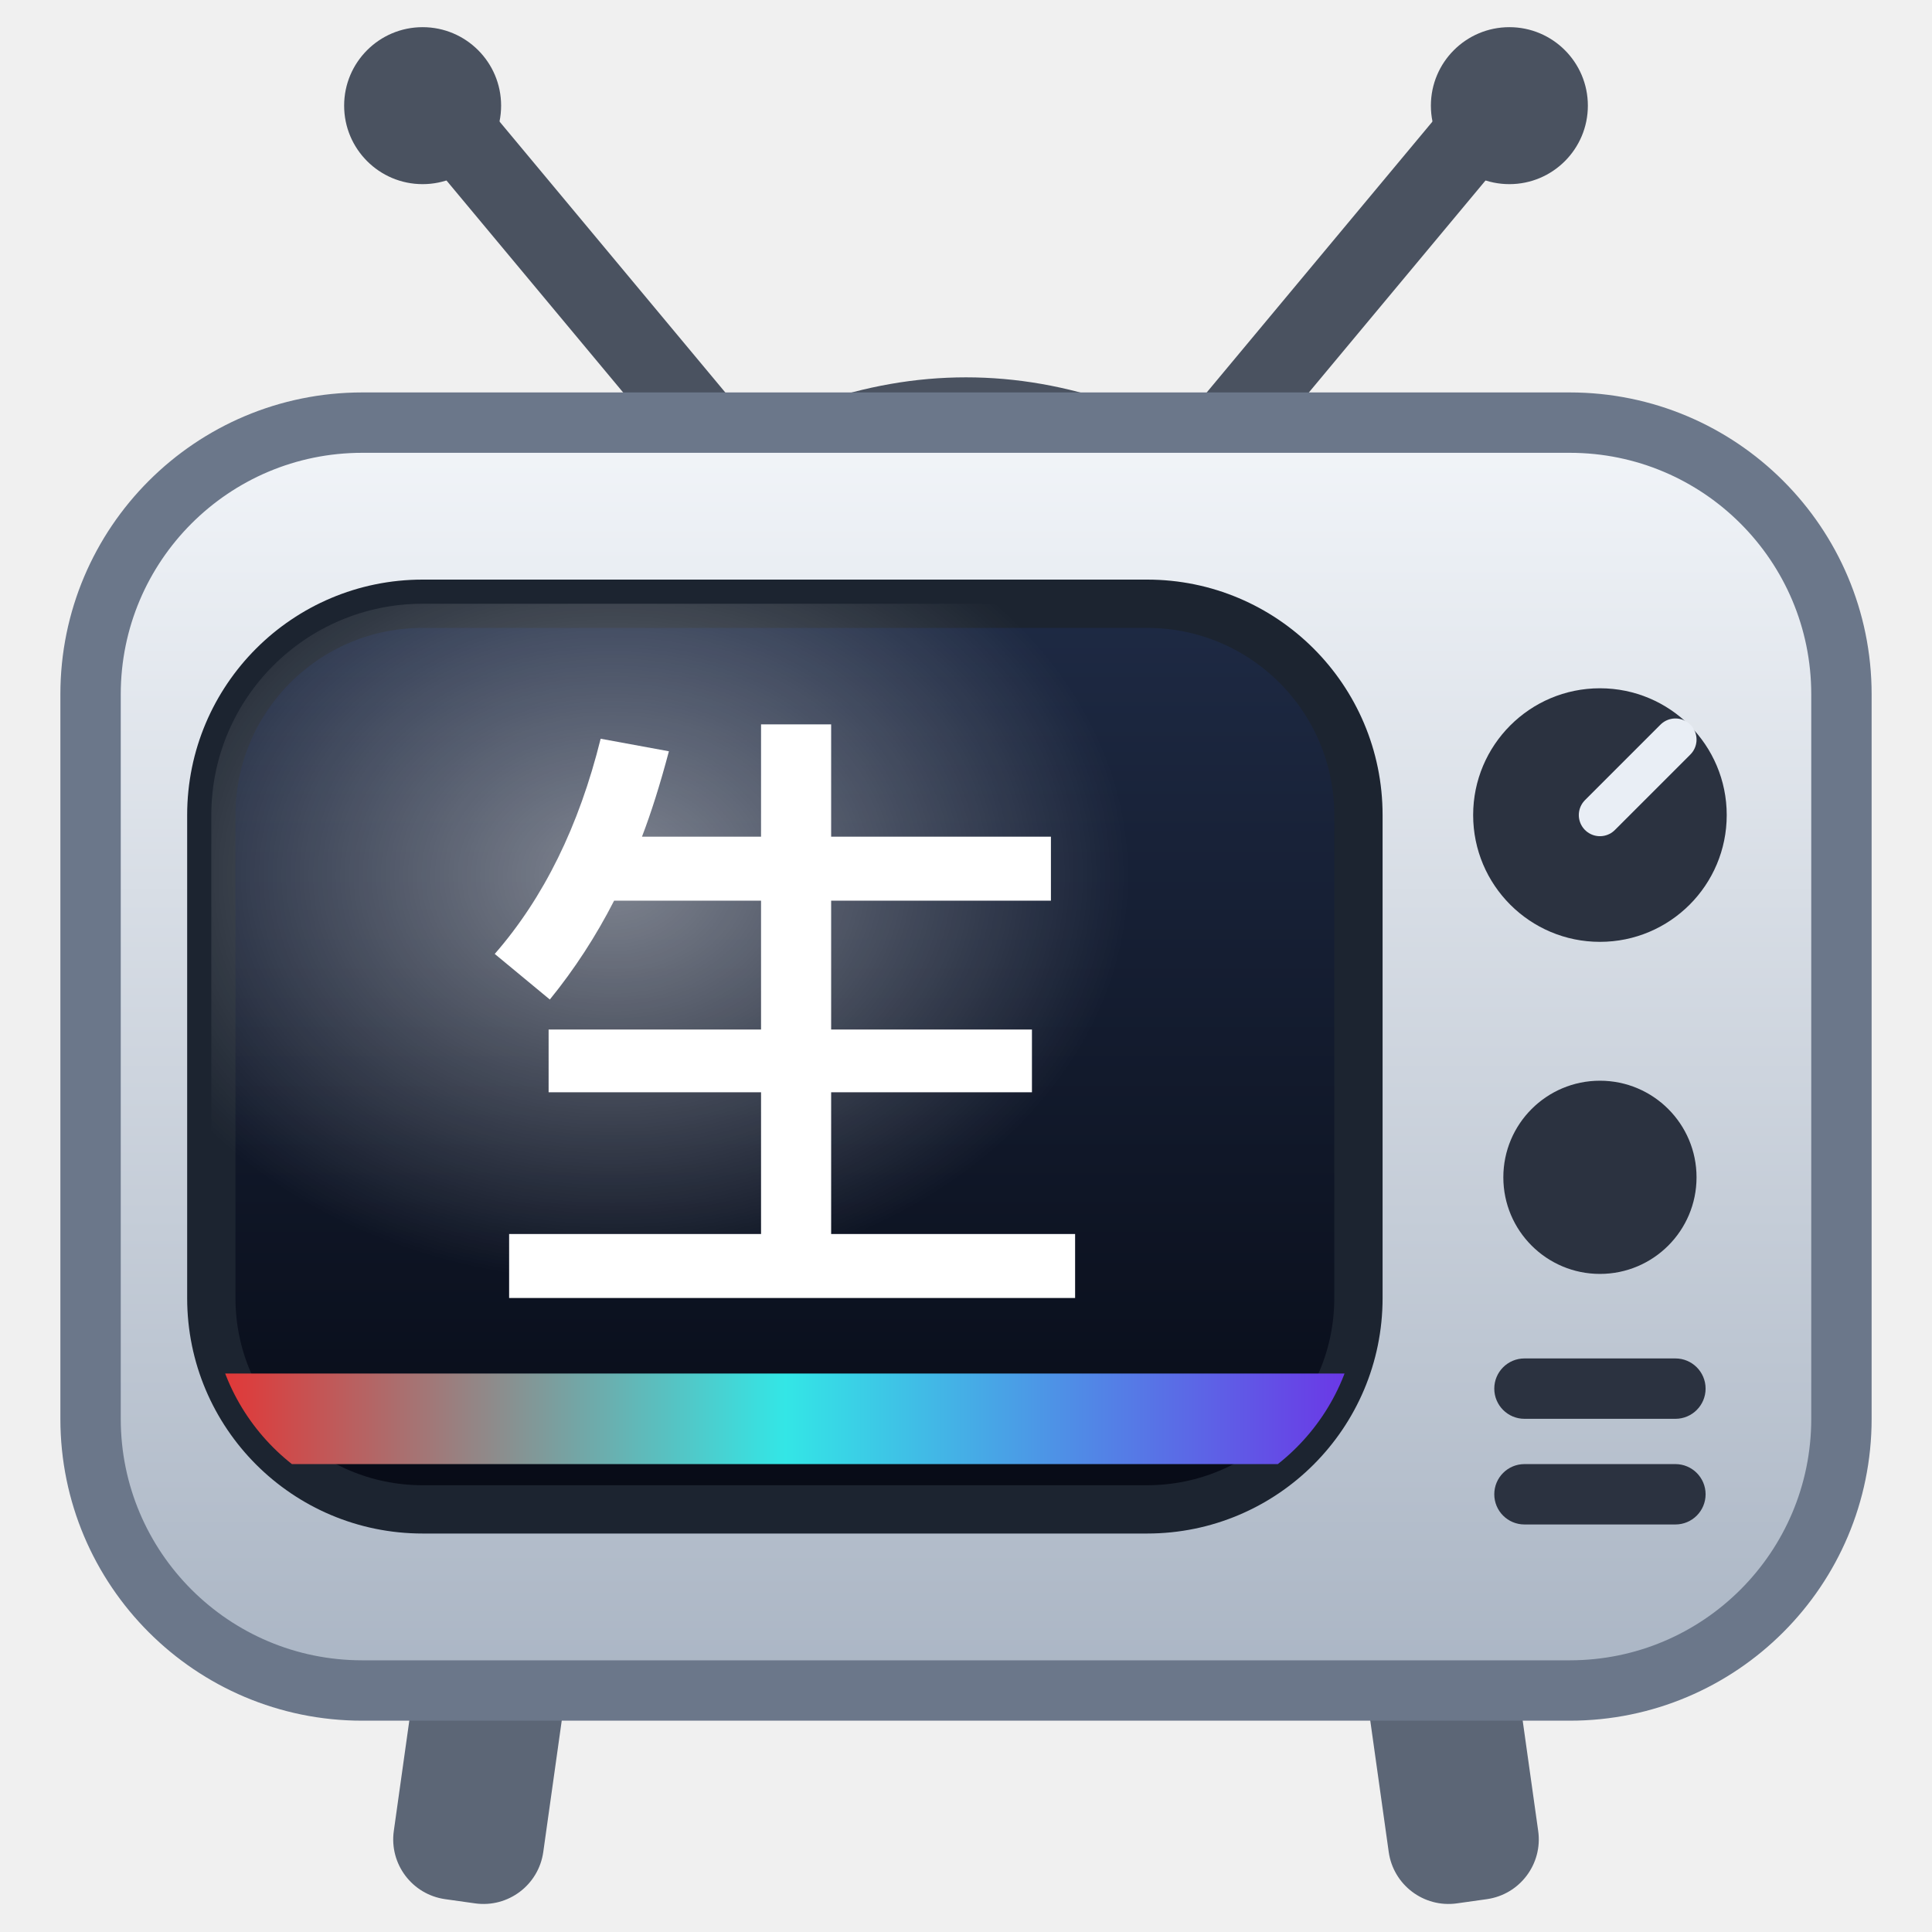
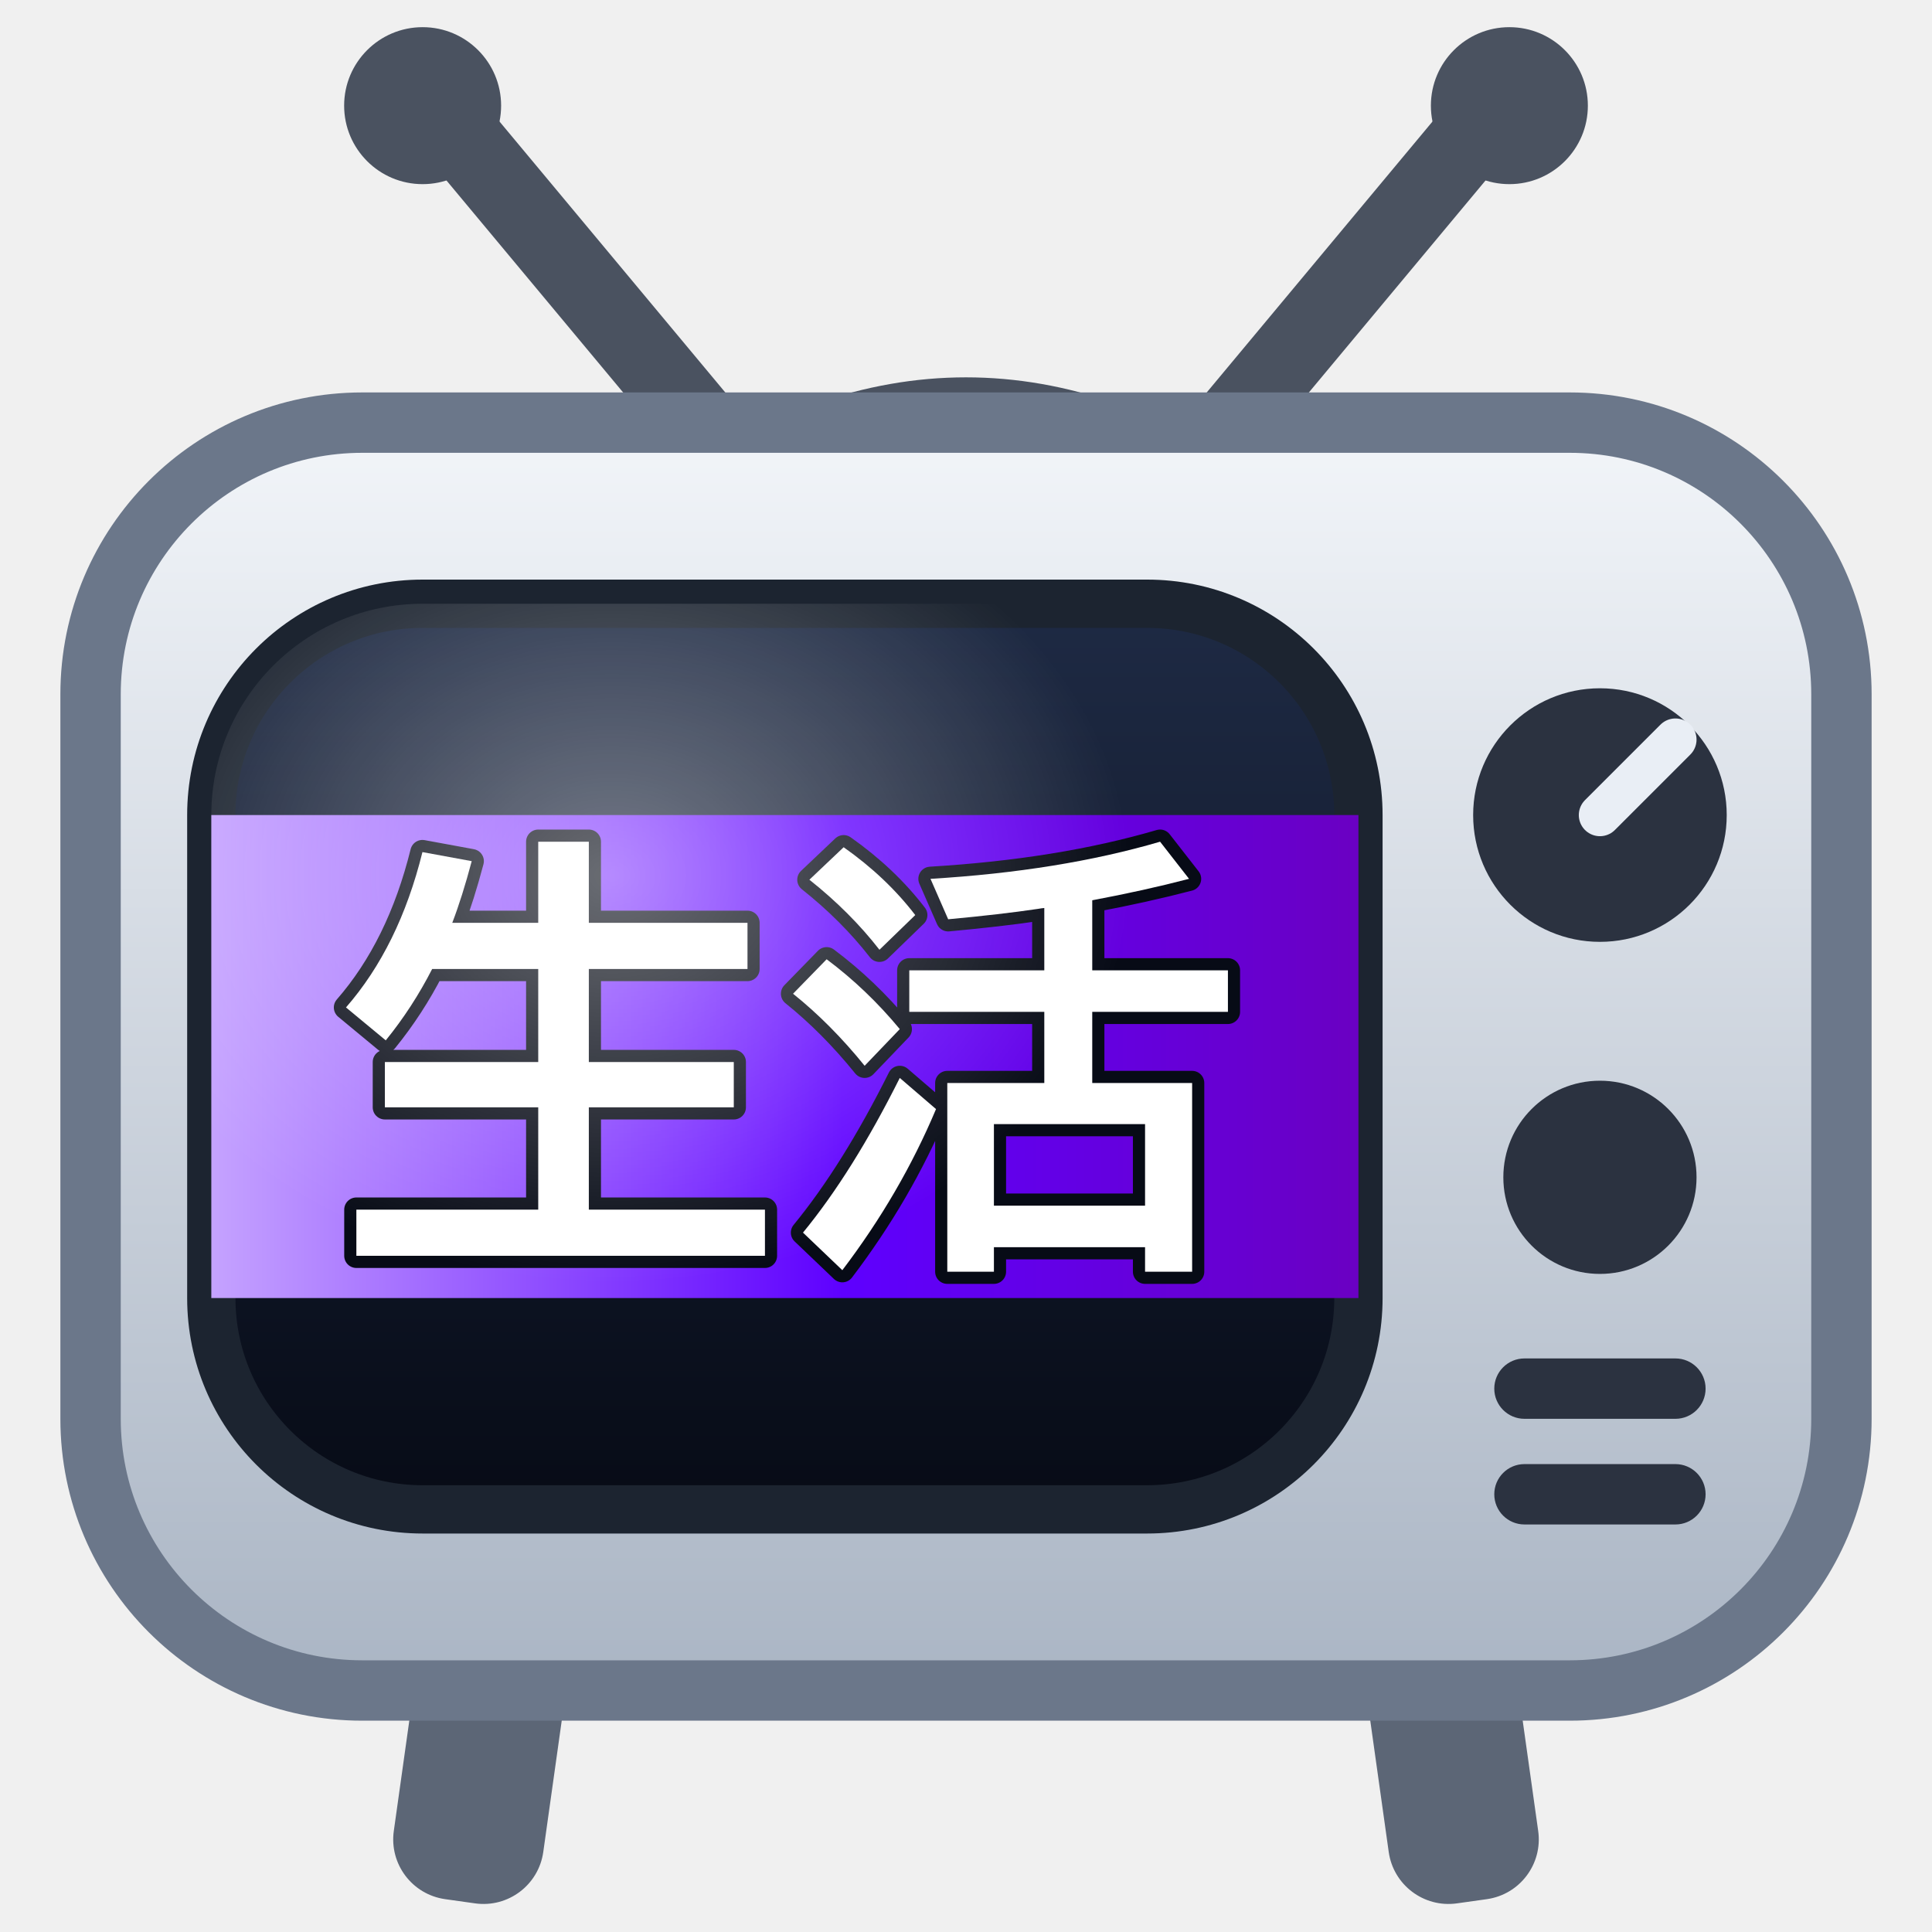
<svg xmlns="http://www.w3.org/2000/svg" viewBox="0 0 64 64">
  <defs>
    <linearGradient id="cab" x1="0" y1="0" x2="0" y2="1">
      <stop offset="0" stop-color="#F2F5F9" />
      <stop offset="1" stop-color="#AAB5C4" />
    </linearGradient>
    <linearGradient id="scr" x1="0" y1="0" x2="0" y2="1">
      <stop offset="0" stop-color="#1E2A44" />
      <stop offset="1" stop-color="#070B16" />
    </linearGradient>
-     <linearGradient id="rb" x1="0" y1="0" x2="1" y2="0">
-       <stop offset="0" stop-color="#E63333" />
-       <stop offset=".5" stop-color="#33E6E6" />
-       <stop offset="1" stop-color="#6C33E6" />
+     <linearGradient id="bd" x1="0" y1="0" x2="1" y2="0">
+       <stop offset="0" stop-color="#C5A3FF" />
+       <stop offset=".55" stop-color="#5E00FF" />
+       <stop offset="1" stop-color="#6A00C2" />
    </linearGradient>
-     <linearGradient id="rbv" x1="0" y1="0" x2="1" y2="1">
-       <stop offset="0" stop-color="#E63333" />
-       <stop offset=".5" stop-color="#33E6E6" />
-       <stop offset="1" stop-color="#6C33E6" />
-     </linearGradient>
-     <radialGradient id="gl" cx=".35" cy=".3" r=".9">
-       <stop offset="0" stop-color="#fff" stop-opacity=".45" />
-       <stop offset=".5" stop-color="#fff" stop-opacity="0" />
-     </radialGradient>
    <clipPath id="sc">
      <rect x="7" y="20" width="38" height="30" rx="7" />
    </clipPath>
+     <radialGradient id="gl" cx=".35" cy=".3" r=".9">
+       <stop offset="0" stop-color="#fff" stop-opacity=".4" />
+       <stop offset=".5" stop-color="#fff" stop-opacity="0" />
+     </radialGradient>
  </defs>
  <path d="M24 15 L14 3 M40 15 L50 3" stroke="#4A5260" stroke-width="2.6" stroke-linecap="round" />
  <circle cx="14" cy="3.5" r="2.6" fill="#4A5260" />
  <circle cx="50" cy="3.5" r="2.6" fill="#4A5260" />
  <path d="M22 16 Q32 9 42 16 Z" fill="#4A5260" />
  <rect x="14" y="54" width="5" height="9" rx="2" fill="#5C6676" transform="rotate(8 16 54)" />
  <rect x="45" y="54" width="5" height="9" rx="2" fill="#5C6676" transform="rotate(-8 48 54)" />
  <rect x="3" y="14" width="58" height="42" rx="9" fill="url(#cab)" stroke="#6B778A" stroke-width="2" />
  <rect x="7" y="20" width="38" height="30" rx="7" fill="url(#scr)" stroke="#1C2430" stroke-width="1.6" />
-   <g clip-path="url(#sc)">
-     <rect x="7" y="45.5" width="38" height="3" fill="url(#rb)" />
-     <path d="M544 1384H933V1751H1162V1384H1880V1175H1162V754H1818V549H1162V86H1959V-123H110V86H933V549H239V754H933V1175H453Q364 1001 243 852L63 1001Q303 1276 409 1704L632 1663Q589 1501 544 1384Z" fill="#fff" transform="translate(15.75 41.75) scale(0.01014 -0.01014)" />
-   </g>
+   <rect x="7" y="27" width="38" height="16" fill="url(#bd)" clip-path="url(#sc)" />
+   <path d="M544 1384H933V1751H1162V1384H1880V1175H1162V754H1818V549H1162V86H1959V-123H110V86H933V549H239V754H933V1175H453Q364 1001 243 852L63 1001Q303 1276 409 1704L632 1663Q589 1501 544 1384Z" fill="#fff" stroke="#070B16" stroke-width="110" paint-order="stroke" stroke-linejoin="round" transform="translate(11.00 40.70) scale(0.00732 -0.00732)" />
+   <path d="M1391 659H1843V-195H1630V-84H946V-195H735V659H1174V981H563V1169H1174V1451Q1162 1450 1145 1447Q977 1422 739 1400L659 1583Q1244 1618 1698 1751L1829 1583Q1626 1530 1391 1486V1169H2005V981H1391ZM1630 473H946V104H1630ZM428 1262Q296 1432 111 1579L266 1726Q459 1590 590 1419ZM361 737Q208 926 37 1063L189 1219Q371 1083 520 903ZM82 -18Q307 256 520 682L684 541Q523 158 260 -188Z" fill="#fff" stroke="#070B16" stroke-width="110" paint-order="stroke" stroke-linejoin="round" transform="translate(26.00 40.70) scale(0.00732 -0.00732)" />
  <rect x="7" y="20" width="38" height="30" rx="7" fill="url(#gl)" />
  <circle cx="53" cy="27" r="4.2" fill="#2B3240" />
  <path d="M53 27 L55.5 24.5" stroke="#E9EEF5" stroke-width="1.4" stroke-linecap="round" />
  <circle cx="53" cy="39" r="3.2" fill="#2B3240" />
  <rect x="49.5" y="45" width="7" height="2" rx="1" fill="#2B3240" />
  <rect x="49.5" y="48.5" width="7" height="2" rx="1" fill="#2B3240" />
</svg>
